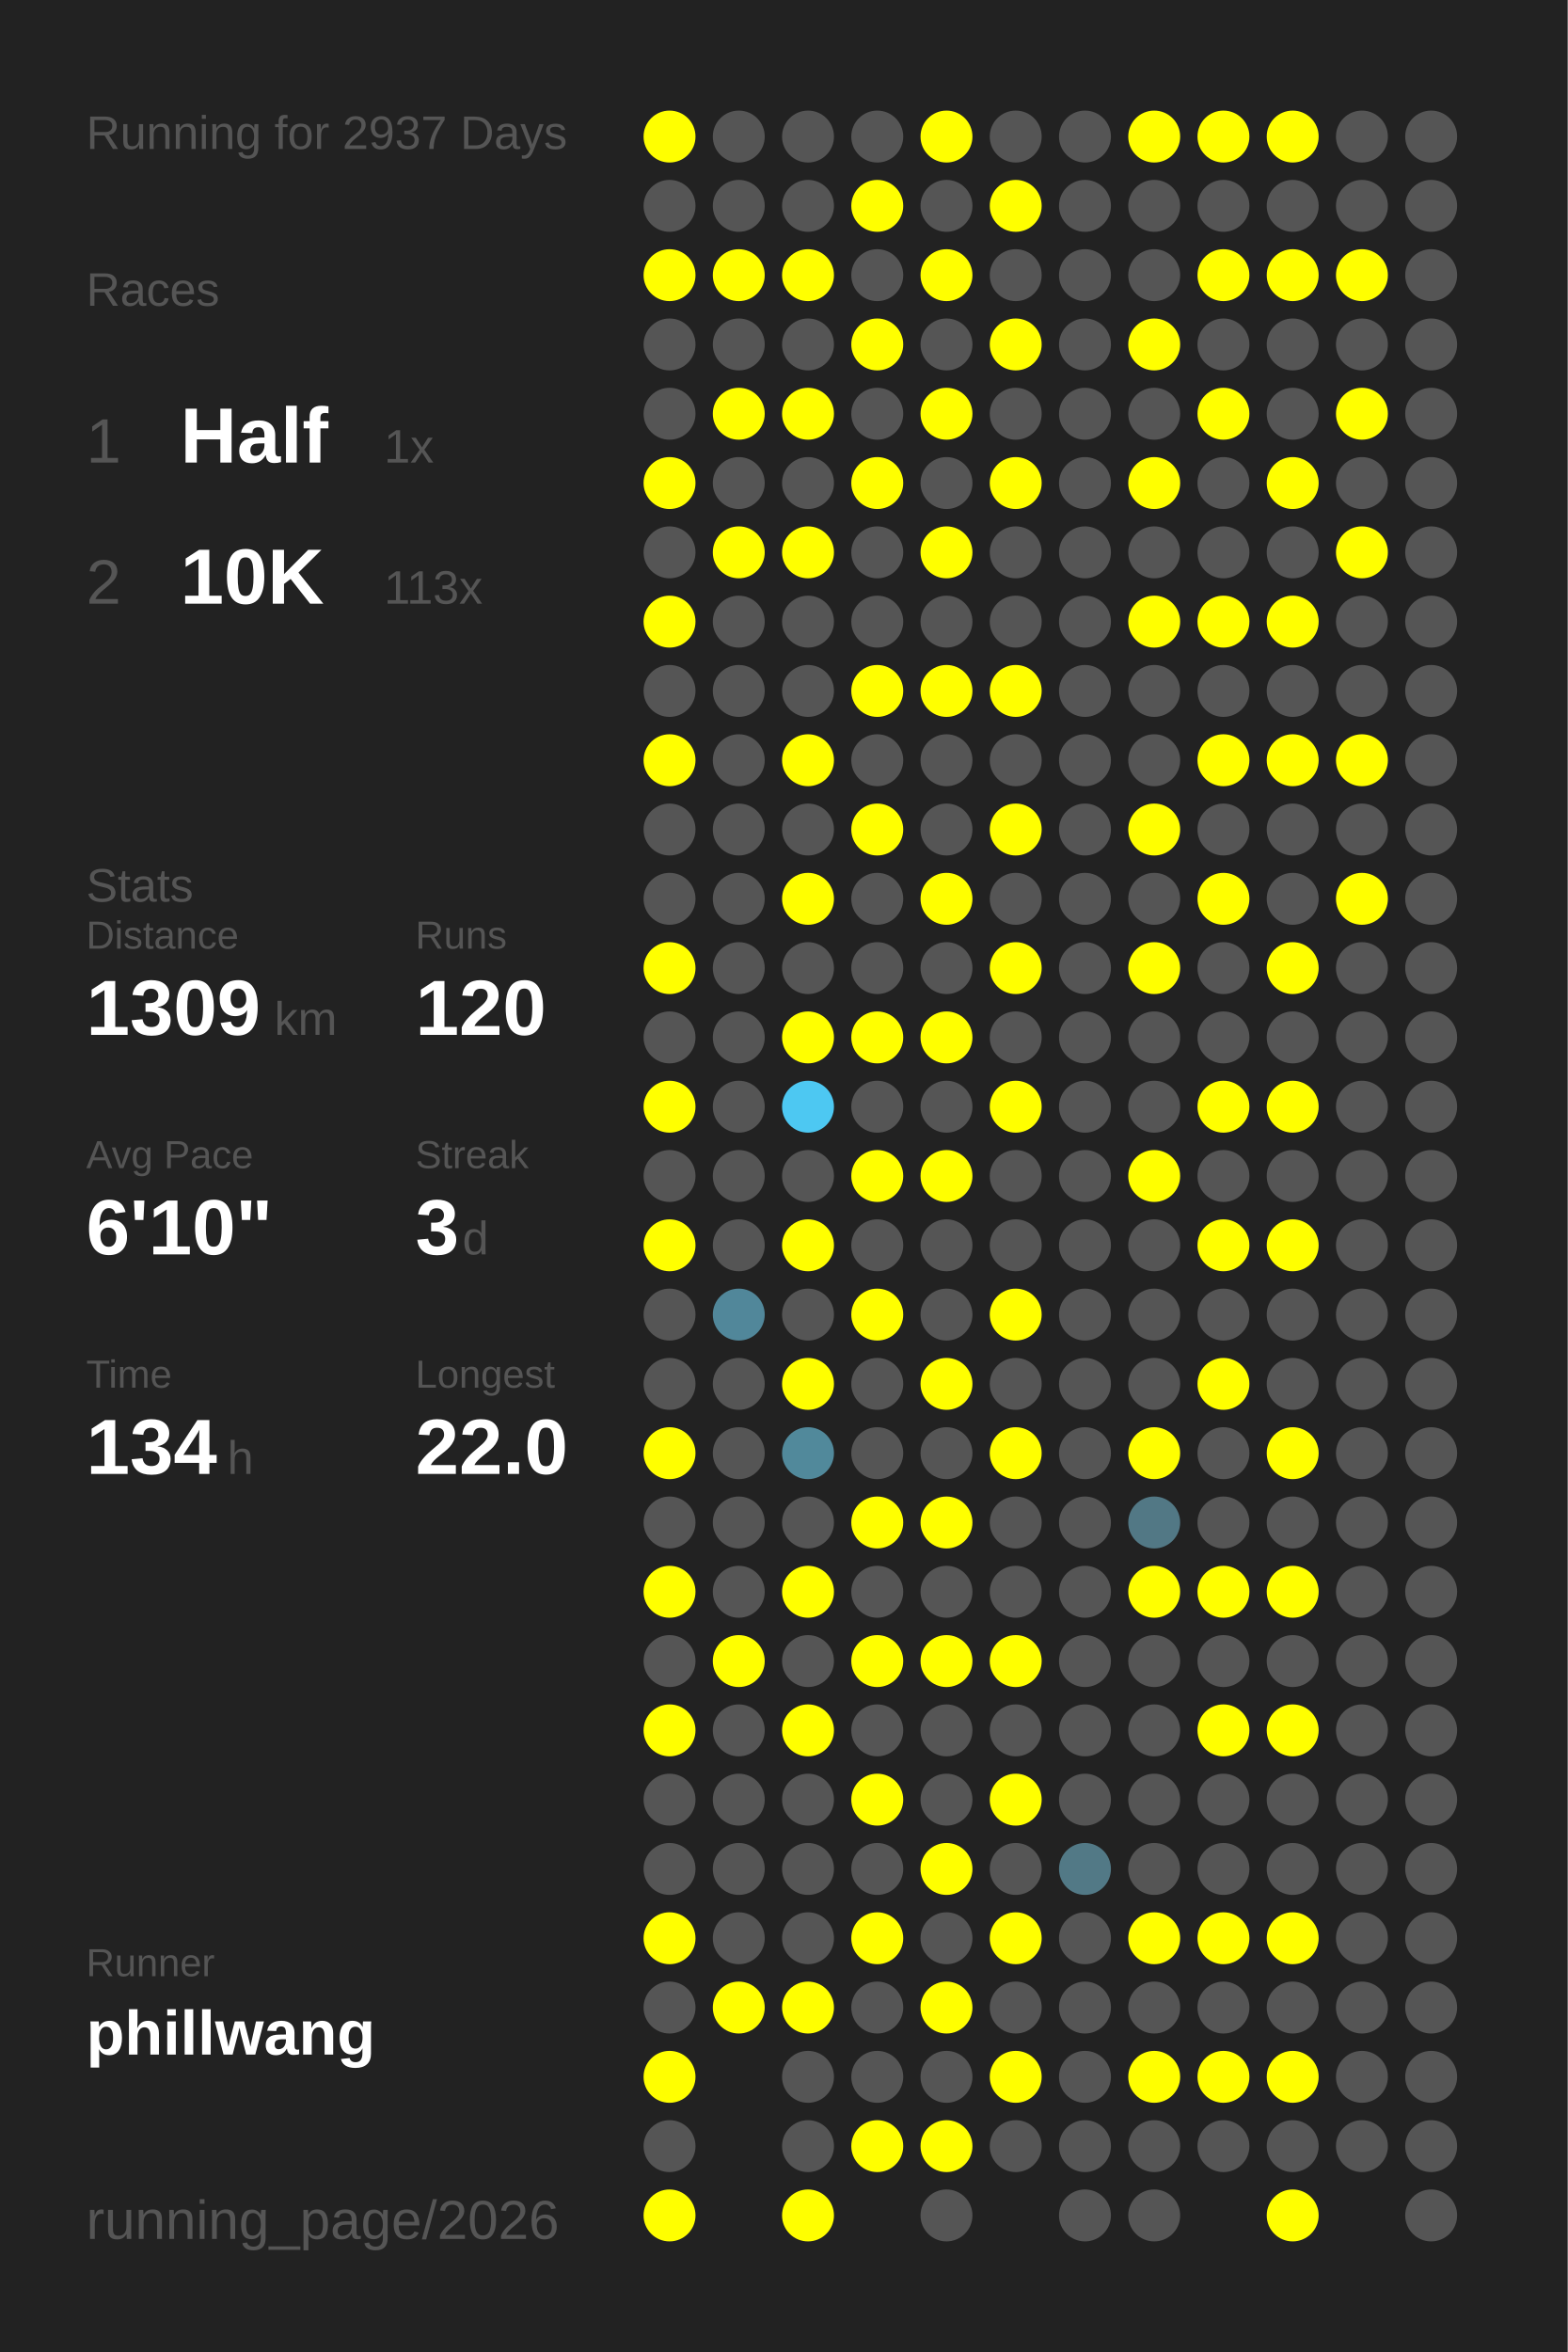
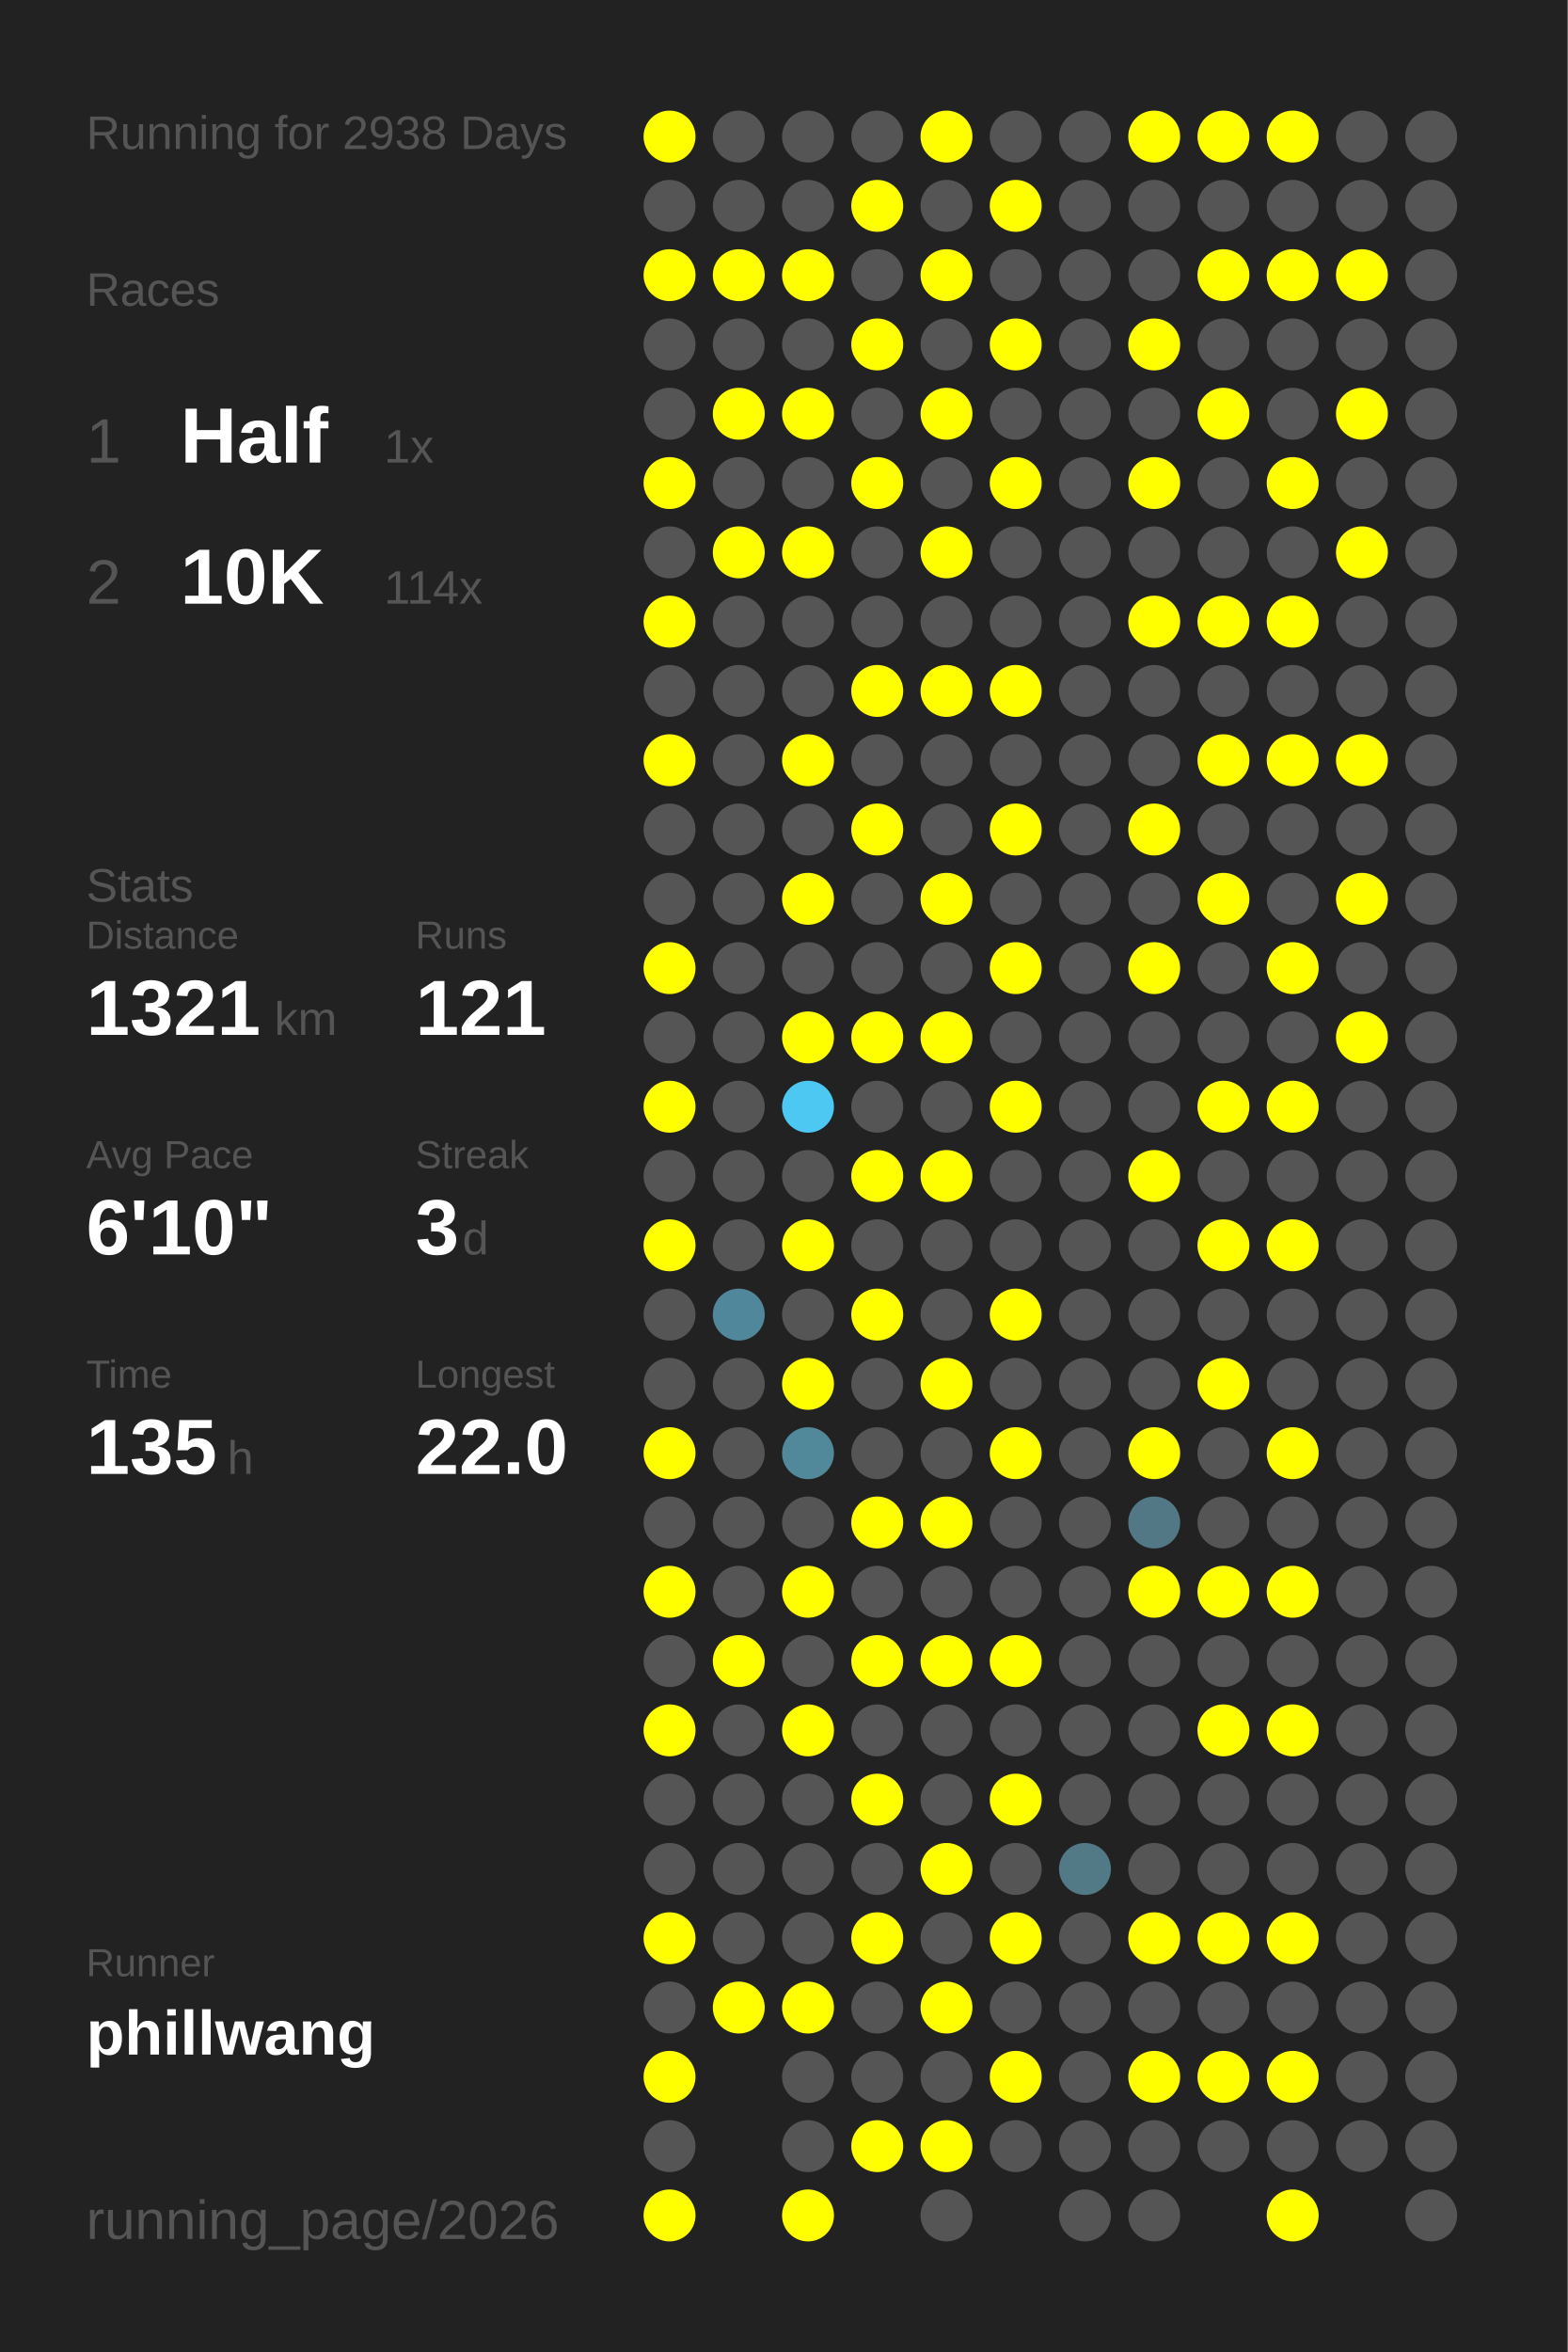
<svg xmlns="http://www.w3.org/2000/svg" baseProfile="full" height="300mm" version="1.1" viewBox="0,0,200,300" width="200mm">
  <defs />
  <rect fill="#222222" height="300" width="200" x="0" y="0" />
-   <text fill="#555555" style="font-size:6px; font-family:Arial;" x="11" y="19">Running for 2937 Days</text>
+   <text fill="#555555" style="font-size:6px; font-family:Arial;" x="11" y="19">Running for 2938 Days</text>
  <text fill="#555555" style="font-size:6px; font-family:Arial;" x="11" y="39">Races</text>
  <text fill="#555555" style="font-size:8px; font-family:Arial;" x="11" y="59">1</text>
  <text fill="#FFFFFF" style="font-size:10px; font-family:Arial; font-weight:bold;" x="23" y="59">Half</text>
  <text fill="#555555" style="font-size:6px; font-family:Arial;" x="49" y="59">1x</text>
  <text fill="#555555" style="font-size:8px; font-family:Arial;" x="11" y="77">2</text>
  <text fill="#FFFFFF" style="font-size:10px; font-family:Arial; font-weight:bold;" x="23" y="77">10K</text>
-   <text fill="#555555" style="font-size:6px; font-family:Arial;" x="49" y="77">113x</text>
+   <text fill="#555555" style="font-size:6px; font-family:Arial;" x="49" y="77">114x</text>
  <text fill="#555555" style="font-size:6px; font-family:Arial;" x="11" y="115">Stats</text>
  <text fill="#555555" style="font-size:5px; font-family:Arial;" x="11" y="121">Distance</text>
-   <text fill="#FFFFFF" style="font-size:10px; font-family:Arial; font-weight:bold;" x="11" y="132">1309</text>
+   <text fill="#FFFFFF" style="font-size:10px; font-family:Arial; font-weight:bold;" x="11" y="132">1321</text>
  <text fill="#555555" style="font-size:6px; font-family:Arial;" x="35" y="132">km</text>
  <text fill="#555555" style="font-size:5px; font-family:Arial;" x="53" y="121">Runs</text>
-   <text fill="#FFFFFF" style="font-size:10px; font-family:Arial; font-weight:bold;" x="53" y="132">120</text>
+   <text fill="#FFFFFF" style="font-size:10px; font-family:Arial; font-weight:bold;" x="53" y="132">121</text>
  <text fill="#555555" style="font-size:5px; font-family:Arial;" x="11" y="149">Avg Pace</text>
  <text fill="#FFFFFF" style="font-size:10px; font-family:Arial; font-weight:bold;" x="11" y="160">6'10"</text>
  <text fill="#555555" style="font-size:5px; font-family:Arial;" x="53" y="149">Streak</text>
  <text fill="#FFFFFF" style="font-size:10px; font-family:Arial; font-weight:bold;" x="53" y="160">3</text>
  <text fill="#555555" style="font-size:6px; font-family:Arial;" x="59" y="160">d</text>
  <text fill="#555555" style="font-size:5px; font-family:Arial;" x="11" y="177">Time</text>
-   <text fill="#FFFFFF" style="font-size:10px; font-family:Arial; font-weight:bold;" x="11" y="188">134</text>
+   <text fill="#FFFFFF" style="font-size:10px; font-family:Arial; font-weight:bold;" x="11" y="188">135</text>
  <text fill="#555555" style="font-size:6px; font-family:Arial;" x="29" y="188">h</text>
  <text fill="#555555" style="font-size:5px; font-family:Arial;" x="53" y="177">Longest</text>
  <text fill="#FFFFFF" style="font-size:10px; font-family:Arial; font-weight:bold;" x="53" y="188">22.0</text>
  <text fill="#555555" style="font-size:5px; font-family:Arial;" x="11" y="252.065">Runner</text>
  <text fill="#FFFFFF" style="font-size:8px; font-family:Arial; font-weight:bold;" x="11" y="262.065">phillwang</text>
  <text fill="#555555" style="font-size:7px; font-family:Arial;" x="11" y="285.581">running_page/2026</text>
  <circle cx="85.417" cy="17.419" fill="#FFFF00" r="3.312" />
  <circle cx="85.417" cy="26.258" fill="#555555" r="3.312" />
  <circle cx="85.417" cy="35.097" fill="#FFFF00" r="3.312" />
  <circle cx="85.417" cy="43.935" fill="#555555" r="3.312" />
  <circle cx="85.417" cy="52.774" fill="#555555" r="3.312" />
  <circle cx="85.417" cy="61.613" fill="#FFFF00" r="3.312" />
  <circle cx="85.417" cy="70.452" fill="#555555" r="3.312" />
  <circle cx="85.417" cy="79.29" fill="#FFFF00" r="3.312" />
  <circle cx="85.417" cy="88.129" fill="#555555" r="3.312" />
  <circle cx="85.417" cy="96.968" fill="#FFFF00" r="3.312" />
  <circle cx="85.417" cy="105.806" fill="#555555" r="3.312" />
  <circle cx="85.417" cy="114.645" fill="#555555" r="3.312" />
  <circle cx="85.417" cy="123.484" fill="#FFFF00" r="3.312" />
  <circle cx="85.417" cy="132.323" fill="#555555" r="3.312" />
  <circle cx="85.417" cy="141.161" fill="#FFFF00" r="3.312" />
  <circle cx="85.417" cy="150" fill="#555555" r="3.312" />
  <circle cx="85.417" cy="158.839" fill="#FFFF00" r="3.312" />
  <circle cx="85.417" cy="167.677" fill="#555555" r="3.312" />
  <circle cx="85.417" cy="176.516" fill="#555555" r="3.312" />
  <circle cx="85.417" cy="185.355" fill="#FFFF00" r="3.312" />
  <circle cx="85.417" cy="194.194" fill="#555555" r="3.312" />
  <circle cx="85.417" cy="203.032" fill="#FFFF00" r="3.312" />
  <circle cx="85.417" cy="211.871" fill="#555555" r="3.312" />
  <circle cx="85.417" cy="220.71" fill="#FFFF00" r="3.312" />
  <circle cx="85.417" cy="229.548" fill="#555555" r="3.312" />
  <circle cx="85.417" cy="238.387" fill="#555555" r="3.312" />
  <circle cx="85.417" cy="247.226" fill="#FFFF00" r="3.312" />
  <circle cx="85.417" cy="256.065" fill="#555555" r="3.312" />
  <circle cx="85.417" cy="264.903" fill="#FFFF00" r="3.312" />
  <circle cx="85.417" cy="273.742" fill="#555555" r="3.312" />
  <circle cx="85.417" cy="282.581" fill="#FFFF00" r="3.312" />
  <circle cx="94.25" cy="17.419" fill="#555555" r="3.312" />
  <circle cx="94.25" cy="26.258" fill="#555555" r="3.312" />
  <circle cx="94.25" cy="35.097" fill="#FFFF00" r="3.312" />
  <circle cx="94.25" cy="43.935" fill="#555555" r="3.312" />
  <circle cx="94.25" cy="52.774" fill="#FFFF00" r="3.312" />
  <circle cx="94.25" cy="61.613" fill="#555555" r="3.312" />
  <circle cx="94.25" cy="70.452" fill="#FFFF00" r="3.312" />
  <circle cx="94.25" cy="79.29" fill="#555555" r="3.312" />
  <circle cx="94.25" cy="88.129" fill="#555555" r="3.312" />
  <circle cx="94.25" cy="96.968" fill="#555555" r="3.312" />
  <circle cx="94.25" cy="105.806" fill="#555555" r="3.312" />
  <circle cx="94.25" cy="114.645" fill="#555555" r="3.312" />
  <circle cx="94.25" cy="123.484" fill="#555555" r="3.312" />
  <circle cx="94.25" cy="132.323" fill="#555555" r="3.312" />
  <circle cx="94.25" cy="141.161" fill="#555555" r="3.312" />
  <circle cx="94.25" cy="150" fill="#555555" r="3.312" />
  <circle cx="94.25" cy="158.839" fill="#555555" r="3.312" />
  <circle cx="94.25" cy="167.677" fill="#51879a" r="3.312" />
  <circle cx="94.25" cy="176.516" fill="#555555" r="3.312" />
  <circle cx="94.25" cy="185.355" fill="#555555" r="3.312" />
  <circle cx="94.25" cy="194.194" fill="#555555" r="3.312" />
  <circle cx="94.25" cy="203.032" fill="#555555" r="3.312" />
  <circle cx="94.25" cy="211.871" fill="#FFFF00" r="3.312" />
  <circle cx="94.25" cy="220.71" fill="#555555" r="3.312" />
  <circle cx="94.25" cy="229.548" fill="#555555" r="3.312" />
  <circle cx="94.25" cy="238.387" fill="#555555" r="3.312" />
  <circle cx="94.25" cy="247.226" fill="#555555" r="3.312" />
  <circle cx="94.25" cy="256.065" fill="#FFFF00" r="3.312" />
  <circle cx="103.083" cy="17.419" fill="#555555" r="3.312" />
  <circle cx="103.083" cy="26.258" fill="#555555" r="3.312" />
  <circle cx="103.083" cy="35.097" fill="#FFFF00" r="3.312" />
  <circle cx="103.083" cy="43.935" fill="#555555" r="3.312" />
  <circle cx="103.083" cy="52.774" fill="#FFFF00" r="3.312" />
  <circle cx="103.083" cy="61.613" fill="#555555" r="3.312" />
  <circle cx="103.083" cy="70.452" fill="#FFFF00" r="3.312" />
  <circle cx="103.083" cy="79.29" fill="#555555" r="3.312" />
  <circle cx="103.083" cy="88.129" fill="#555555" r="3.312" />
  <circle cx="103.083" cy="96.968" fill="#FFFF00" r="3.312" />
  <circle cx="103.083" cy="105.806" fill="#555555" r="3.312" />
  <circle cx="103.083" cy="114.645" fill="#FFFF00" r="3.312" />
  <circle cx="103.083" cy="123.484" fill="#555555" r="3.312" />
  <circle cx="103.083" cy="132.323" fill="#FFFF00" r="3.312" />
  <circle cx="103.083" cy="141.161" fill="#4dc8f2" r="3.312" />
  <circle cx="103.083" cy="150" fill="#555555" r="3.312" />
  <circle cx="103.083" cy="158.839" fill="#FFFF00" r="3.312" />
  <circle cx="103.083" cy="167.677" fill="#555555" r="3.312" />
  <circle cx="103.083" cy="176.516" fill="#FFFF00" r="3.312" />
  <circle cx="103.083" cy="185.355" fill="#51899b" r="3.312" />
  <circle cx="103.083" cy="194.194" fill="#555555" r="3.312" />
  <circle cx="103.083" cy="203.032" fill="#FFFF00" r="3.312" />
  <circle cx="103.083" cy="211.871" fill="#555555" r="3.312" />
  <circle cx="103.083" cy="220.71" fill="#FFFF00" r="3.312" />
  <circle cx="103.083" cy="229.548" fill="#555555" r="3.312" />
  <circle cx="103.083" cy="238.387" fill="#555555" r="3.312" />
  <circle cx="103.083" cy="247.226" fill="#555555" r="3.312" />
  <circle cx="103.083" cy="256.065" fill="#FFFF00" r="3.312" />
  <circle cx="103.083" cy="264.903" fill="#555555" r="3.312" />
  <circle cx="103.083" cy="273.742" fill="#555555" r="3.312" />
  <circle cx="103.083" cy="282.581" fill="#FFFF00" r="3.312" />
  <circle cx="111.917" cy="17.419" fill="#555555" r="3.312" />
  <circle cx="111.917" cy="26.258" fill="#FFFF00" r="3.312" />
  <circle cx="111.917" cy="35.097" fill="#555555" r="3.312" />
  <circle cx="111.917" cy="43.935" fill="#FFFF00" r="3.312" />
  <circle cx="111.917" cy="52.774" fill="#555555" r="3.312" />
  <circle cx="111.917" cy="61.613" fill="#FFFF00" r="3.312" />
  <circle cx="111.917" cy="70.452" fill="#555555" r="3.312" />
  <circle cx="111.917" cy="79.29" fill="#555555" r="3.312" />
  <circle cx="111.917" cy="88.129" fill="#FFFF00" r="3.312" />
  <circle cx="111.917" cy="96.968" fill="#555555" r="3.312" />
  <circle cx="111.917" cy="105.806" fill="#FFFF00" r="3.312" />
  <circle cx="111.917" cy="114.645" fill="#555555" r="3.312" />
  <circle cx="111.917" cy="123.484" fill="#555555" r="3.312" />
  <circle cx="111.917" cy="132.323" fill="#FFFF00" r="3.312" />
  <circle cx="111.917" cy="141.161" fill="#555555" r="3.312" />
  <circle cx="111.917" cy="150" fill="#FFFF00" r="3.312" />
  <circle cx="111.917" cy="158.839" fill="#555555" r="3.312" />
  <circle cx="111.917" cy="167.677" fill="#FFFF00" r="3.312" />
  <circle cx="111.917" cy="176.516" fill="#555555" r="3.312" />
  <circle cx="111.917" cy="185.355" fill="#555555" r="3.312" />
  <circle cx="111.917" cy="194.194" fill="#FFFF00" r="3.312" />
  <circle cx="111.917" cy="203.032" fill="#555555" r="3.312" />
  <circle cx="111.917" cy="211.871" fill="#FFFF00" r="3.312" />
  <circle cx="111.917" cy="220.71" fill="#555555" r="3.312" />
  <circle cx="111.917" cy="229.548" fill="#FFFF00" r="3.312" />
  <circle cx="111.917" cy="238.387" fill="#555555" r="3.312" />
  <circle cx="111.917" cy="247.226" fill="#FFFF00" r="3.312" />
  <circle cx="111.917" cy="256.065" fill="#555555" r="3.312" />
  <circle cx="111.917" cy="264.903" fill="#555555" r="3.312" />
  <circle cx="111.917" cy="273.742" fill="#FFFF00" r="3.312" />
  <circle cx="120.75" cy="17.419" fill="#FFFF00" r="3.312" />
  <circle cx="120.75" cy="26.258" fill="#555555" r="3.312" />
  <circle cx="120.75" cy="35.097" fill="#FFFF00" r="3.312" />
  <circle cx="120.75" cy="43.935" fill="#555555" r="3.312" />
  <circle cx="120.75" cy="52.774" fill="#FFFF00" r="3.312" />
  <circle cx="120.75" cy="61.613" fill="#555555" r="3.312" />
  <circle cx="120.75" cy="70.452" fill="#FFFF00" r="3.312" />
  <circle cx="120.75" cy="79.29" fill="#555555" r="3.312" />
  <circle cx="120.75" cy="88.129" fill="#FFFF00" r="3.312" />
  <circle cx="120.75" cy="96.968" fill="#555555" r="3.312" />
  <circle cx="120.75" cy="105.806" fill="#555555" r="3.312" />
  <circle cx="120.75" cy="114.645" fill="#FFFF00" r="3.312" />
  <circle cx="120.75" cy="123.484" fill="#555555" r="3.312" />
  <circle cx="120.75" cy="132.323" fill="#FFFF00" r="3.312" />
  <circle cx="120.75" cy="141.161" fill="#555555" r="3.312" />
  <circle cx="120.75" cy="150" fill="#FFFF00" r="3.312" />
  <circle cx="120.75" cy="158.839" fill="#555555" r="3.312" />
  <circle cx="120.75" cy="167.677" fill="#555555" r="3.312" />
  <circle cx="120.75" cy="176.516" fill="#FFFF00" r="3.312" />
  <circle cx="120.75" cy="185.355" fill="#555555" r="3.312" />
  <circle cx="120.75" cy="194.194" fill="#FFFF00" r="3.312" />
  <circle cx="120.75" cy="203.032" fill="#555555" r="3.312" />
  <circle cx="120.75" cy="211.871" fill="#FFFF00" r="3.312" />
  <circle cx="120.75" cy="220.71" fill="#555555" r="3.312" />
  <circle cx="120.75" cy="229.548" fill="#555555" r="3.312" />
  <circle cx="120.75" cy="238.387" fill="#FFFF00" r="3.312" />
  <circle cx="120.75" cy="247.226" fill="#555555" r="3.312" />
  <circle cx="120.75" cy="256.065" fill="#FFFF00" r="3.312" />
  <circle cx="120.75" cy="264.903" fill="#555555" r="3.312" />
  <circle cx="120.75" cy="273.742" fill="#FFFF00" r="3.312" />
  <circle cx="120.75" cy="282.581" fill="#555555" r="3.312" />
  <circle cx="129.583" cy="17.419" fill="#555555" r="3.312" />
  <circle cx="129.583" cy="26.258" fill="#FFFF00" r="3.312" />
  <circle cx="129.583" cy="35.097" fill="#555555" r="3.312" />
  <circle cx="129.583" cy="43.935" fill="#FFFF00" r="3.312" />
  <circle cx="129.583" cy="52.774" fill="#555555" r="3.312" />
  <circle cx="129.583" cy="61.613" fill="#FFFF00" r="3.312" />
  <circle cx="129.583" cy="70.452" fill="#555555" r="3.312" />
  <circle cx="129.583" cy="79.29" fill="#555555" r="3.312" />
  <circle cx="129.583" cy="88.129" fill="#FFFF00" r="3.312" />
  <circle cx="129.583" cy="96.968" fill="#555555" r="3.312" />
  <circle cx="129.583" cy="105.806" fill="#FFFF00" r="3.312" />
  <circle cx="129.583" cy="114.645" fill="#555555" r="3.312" />
  <circle cx="129.583" cy="123.484" fill="#FFFF00" r="3.312" />
  <circle cx="129.583" cy="132.323" fill="#555555" r="3.312" />
  <circle cx="129.583" cy="141.161" fill="#FFFF00" r="3.312" />
  <circle cx="129.583" cy="150" fill="#555555" r="3.312" />
  <circle cx="129.583" cy="158.839" fill="#555555" r="3.312" />
  <circle cx="129.583" cy="167.677" fill="#FFFF00" r="3.312" />
  <circle cx="129.583" cy="176.516" fill="#555555" r="3.312" />
  <circle cx="129.583" cy="185.355" fill="#FFFF00" r="3.312" />
  <circle cx="129.583" cy="194.194" fill="#555555" r="3.312" />
  <circle cx="129.583" cy="203.032" fill="#555555" r="3.312" />
  <circle cx="129.583" cy="211.871" fill="#FFFF00" r="3.312" />
  <circle cx="129.583" cy="220.71" fill="#555555" r="3.312" />
  <circle cx="129.583" cy="229.548" fill="#FFFF00" r="3.312" />
  <circle cx="129.583" cy="238.387" fill="#555555" r="3.312" />
  <circle cx="129.583" cy="247.226" fill="#FFFF00" r="3.312" />
  <circle cx="129.583" cy="256.065" fill="#555555" r="3.312" />
  <circle cx="129.583" cy="264.903" fill="#FFFF00" r="3.312" />
  <circle cx="129.583" cy="273.742" fill="#555555" r="3.312" />
  <circle cx="138.417" cy="17.419" fill="#555555" r="3.312" />
  <circle cx="138.417" cy="26.258" fill="#555555" r="3.312" />
  <circle cx="138.417" cy="35.097" fill="#555555" r="3.312" />
  <circle cx="138.417" cy="43.935" fill="#555555" r="3.312" />
  <circle cx="138.417" cy="52.774" fill="#555555" r="3.312" />
  <circle cx="138.417" cy="61.613" fill="#555555" r="3.312" />
  <circle cx="138.417" cy="70.452" fill="#555555" r="3.312" />
  <circle cx="138.417" cy="79.29" fill="#555555" r="3.312" />
  <circle cx="138.417" cy="88.129" fill="#555555" r="3.312" />
  <circle cx="138.417" cy="96.968" fill="#555555" r="3.312" />
  <circle cx="138.417" cy="105.806" fill="#555555" r="3.312" />
  <circle cx="138.417" cy="114.645" fill="#555555" r="3.312" />
  <circle cx="138.417" cy="123.484" fill="#555555" r="3.312" />
  <circle cx="138.417" cy="132.323" fill="#555555" r="3.312" />
  <circle cx="138.417" cy="141.161" fill="#555555" r="3.312" />
  <circle cx="138.417" cy="150" fill="#555555" r="3.312" />
  <circle cx="138.417" cy="158.839" fill="#555555" r="3.312" />
  <circle cx="138.417" cy="167.677" fill="#555555" r="3.312" />
  <circle cx="138.417" cy="176.516" fill="#555555" r="3.312" />
  <circle cx="138.417" cy="185.355" fill="#555555" r="3.312" />
  <circle cx="138.417" cy="194.194" fill="#555555" r="3.312" />
  <circle cx="138.417" cy="203.032" fill="#555555" r="3.312" />
  <circle cx="138.417" cy="211.871" fill="#555555" r="3.312" />
  <circle cx="138.417" cy="220.71" fill="#555555" r="3.312" />
  <circle cx="138.417" cy="229.548" fill="#555555" r="3.312" />
  <circle cx="138.417" cy="238.387" fill="#527986" r="3.312" />
  <circle cx="138.417" cy="247.226" fill="#555555" r="3.312" />
  <circle cx="138.417" cy="256.065" fill="#555555" r="3.312" />
  <circle cx="138.417" cy="264.903" fill="#555555" r="3.312" />
  <circle cx="138.417" cy="273.742" fill="#555555" r="3.312" />
  <circle cx="138.417" cy="282.581" fill="#555555" r="3.312" />
  <circle cx="147.25" cy="17.419" fill="#FFFF00" r="3.312" />
  <circle cx="147.25" cy="26.258" fill="#555555" r="3.312" />
  <circle cx="147.25" cy="35.097" fill="#555555" r="3.312" />
  <circle cx="147.25" cy="43.935" fill="#FFFF00" r="3.312" />
  <circle cx="147.25" cy="52.774" fill="#555555" r="3.312" />
  <circle cx="147.25" cy="61.613" fill="#FFFF00" r="3.312" />
  <circle cx="147.25" cy="70.452" fill="#555555" r="3.312" />
  <circle cx="147.25" cy="79.29" fill="#FFFF00" r="3.312" />
  <circle cx="147.25" cy="88.129" fill="#555555" r="3.312" />
  <circle cx="147.25" cy="96.968" fill="#555555" r="3.312" />
  <circle cx="147.25" cy="105.806" fill="#FFFF00" r="3.312" />
  <circle cx="147.25" cy="114.645" fill="#555555" r="3.312" />
  <circle cx="147.25" cy="123.484" fill="#FFFF00" r="3.312" />
  <circle cx="147.25" cy="132.323" fill="#555555" r="3.312" />
  <circle cx="147.25" cy="141.161" fill="#555555" r="3.312" />
  <circle cx="147.25" cy="150" fill="#FFFF00" r="3.312" />
  <circle cx="147.25" cy="158.839" fill="#555555" r="3.312" />
  <circle cx="147.25" cy="167.677" fill="#555555" r="3.312" />
  <circle cx="147.25" cy="176.516" fill="#555555" r="3.312" />
  <circle cx="147.25" cy="185.355" fill="#FFFF00" r="3.312" />
  <circle cx="147.25" cy="194.194" fill="#527885" r="3.312" />
  <circle cx="147.25" cy="203.032" fill="#FFFF00" r="3.312" />
  <circle cx="147.25" cy="211.871" fill="#555555" r="3.312" />
  <circle cx="147.25" cy="220.71" fill="#555555" r="3.312" />
  <circle cx="147.25" cy="229.548" fill="#555555" r="3.312" />
  <circle cx="147.25" cy="238.387" fill="#555555" r="3.312" />
  <circle cx="147.25" cy="247.226" fill="#FFFF00" r="3.312" />
  <circle cx="147.25" cy="256.065" fill="#555555" r="3.312" />
  <circle cx="147.25" cy="264.903" fill="#FFFF00" r="3.312" />
  <circle cx="147.25" cy="273.742" fill="#555555" r="3.312" />
  <circle cx="147.25" cy="282.581" fill="#555555" r="3.312" />
  <circle cx="156.083" cy="17.419" fill="#FFFF00" r="3.312" />
  <circle cx="156.083" cy="26.258" fill="#555555" r="3.312" />
  <circle cx="156.083" cy="35.097" fill="#FFFF00" r="3.312" />
  <circle cx="156.083" cy="43.935" fill="#555555" r="3.312" />
  <circle cx="156.083" cy="52.774" fill="#FFFF00" r="3.312" />
  <circle cx="156.083" cy="61.613" fill="#555555" r="3.312" />
  <circle cx="156.083" cy="70.452" fill="#555555" r="3.312" />
  <circle cx="156.083" cy="79.29" fill="#FFFF00" r="3.312" />
  <circle cx="156.083" cy="88.129" fill="#555555" r="3.312" />
  <circle cx="156.083" cy="96.968" fill="#FFFF00" r="3.312" />
  <circle cx="156.083" cy="105.806" fill="#555555" r="3.312" />
  <circle cx="156.083" cy="114.645" fill="#FFFF00" r="3.312" />
  <circle cx="156.083" cy="123.484" fill="#555555" r="3.312" />
  <circle cx="156.083" cy="132.323" fill="#555555" r="3.312" />
  <circle cx="156.083" cy="141.161" fill="#FFFF00" r="3.312" />
  <circle cx="156.083" cy="150" fill="#555555" r="3.312" />
  <circle cx="156.083" cy="158.839" fill="#FFFF00" r="3.312" />
  <circle cx="156.083" cy="167.677" fill="#555555" r="3.312" />
  <circle cx="156.083" cy="176.516" fill="#FFFF00" r="3.312" />
  <circle cx="156.083" cy="185.355" fill="#555555" r="3.312" />
  <circle cx="156.083" cy="194.194" fill="#555555" r="3.312" />
  <circle cx="156.083" cy="203.032" fill="#FFFF00" r="3.312" />
  <circle cx="156.083" cy="211.871" fill="#555555" r="3.312" />
  <circle cx="156.083" cy="220.71" fill="#FFFF00" r="3.312" />
  <circle cx="156.083" cy="229.548" fill="#555555" r="3.312" />
  <circle cx="156.083" cy="238.387" fill="#555555" r="3.312" />
  <circle cx="156.083" cy="247.226" fill="#FFFF00" r="3.312" />
  <circle cx="156.083" cy="256.065" fill="#555555" r="3.312" />
  <circle cx="156.083" cy="264.903" fill="#FFFF00" r="3.312" />
  <circle cx="156.083" cy="273.742" fill="#555555" r="3.312" />
  <circle cx="164.917" cy="17.419" fill="#FFFF00" r="3.312" />
  <circle cx="164.917" cy="26.258" fill="#555555" r="3.312" />
  <circle cx="164.917" cy="35.097" fill="#FFFF00" r="3.312" />
  <circle cx="164.917" cy="43.935" fill="#555555" r="3.312" />
  <circle cx="164.917" cy="52.774" fill="#555555" r="3.312" />
  <circle cx="164.917" cy="61.613" fill="#FFFF00" r="3.312" />
  <circle cx="164.917" cy="70.452" fill="#555555" r="3.312" />
  <circle cx="164.917" cy="79.29" fill="#FFFF00" r="3.312" />
  <circle cx="164.917" cy="88.129" fill="#555555" r="3.312" />
  <circle cx="164.917" cy="96.968" fill="#FFFF00" r="3.312" />
  <circle cx="164.917" cy="105.806" fill="#555555" r="3.312" />
  <circle cx="164.917" cy="114.645" fill="#555555" r="3.312" />
  <circle cx="164.917" cy="123.484" fill="#FFFF00" r="3.312" />
  <circle cx="164.917" cy="132.323" fill="#555555" r="3.312" />
  <circle cx="164.917" cy="141.161" fill="#FFFF00" r="3.312" />
  <circle cx="164.917" cy="150" fill="#555555" r="3.312" />
  <circle cx="164.917" cy="158.839" fill="#FFFF00" r="3.312" />
  <circle cx="164.917" cy="167.677" fill="#555555" r="3.312" />
  <circle cx="164.917" cy="176.516" fill="#555555" r="3.312" />
  <circle cx="164.917" cy="185.355" fill="#FFFF00" r="3.312" />
  <circle cx="164.917" cy="194.194" fill="#555555" r="3.312" />
  <circle cx="164.917" cy="203.032" fill="#FFFF00" r="3.312" />
  <circle cx="164.917" cy="211.871" fill="#555555" r="3.312" />
  <circle cx="164.917" cy="220.71" fill="#FFFF00" r="3.312" />
  <circle cx="164.917" cy="229.548" fill="#555555" r="3.312" />
  <circle cx="164.917" cy="238.387" fill="#555555" r="3.312" />
  <circle cx="164.917" cy="247.226" fill="#FFFF00" r="3.312" />
  <circle cx="164.917" cy="256.065" fill="#555555" r="3.312" />
  <circle cx="164.917" cy="264.903" fill="#FFFF00" r="3.312" />
  <circle cx="164.917" cy="273.742" fill="#555555" r="3.312" />
  <circle cx="164.917" cy="282.581" fill="#FFFF00" r="3.312" />
  <circle cx="173.75" cy="17.419" fill="#555555" r="3.312" />
  <circle cx="173.75" cy="26.258" fill="#555555" r="3.312" />
  <circle cx="173.75" cy="35.097" fill="#FFFF00" r="3.312" />
  <circle cx="173.75" cy="43.935" fill="#555555" r="3.312" />
  <circle cx="173.75" cy="52.774" fill="#FFFF00" r="3.312" />
  <circle cx="173.75" cy="61.613" fill="#555555" r="3.312" />
  <circle cx="173.75" cy="70.452" fill="#FFFF00" r="3.312" />
  <circle cx="173.75" cy="79.29" fill="#555555" r="3.312" />
  <circle cx="173.75" cy="88.129" fill="#555555" r="3.312" />
  <circle cx="173.75" cy="96.968" fill="#FFFF00" r="3.312" />
  <circle cx="173.75" cy="105.806" fill="#555555" r="3.312" />
  <circle cx="173.75" cy="114.645" fill="#FFFF00" r="3.312" />
  <circle cx="173.75" cy="123.484" fill="#555555" r="3.312" />
-   <circle cx="173.75" cy="132.323" fill="#555555" r="3.312" />
+   <circle cx="173.75" cy="132.323" fill="#FFFF00" r="3.312" />
  <circle cx="173.75" cy="141.161" fill="#555555" r="3.312" />
  <circle cx="173.75" cy="150" fill="#555555" r="3.312" />
  <circle cx="173.75" cy="158.839" fill="#555555" r="3.312" />
  <circle cx="173.75" cy="167.677" fill="#555555" r="3.312" />
  <circle cx="173.75" cy="176.516" fill="#555555" r="3.312" />
  <circle cx="173.75" cy="185.355" fill="#555555" r="3.312" />
  <circle cx="173.75" cy="194.194" fill="#555555" r="3.312" />
  <circle cx="173.75" cy="203.032" fill="#555555" r="3.312" />
  <circle cx="173.75" cy="211.871" fill="#555555" r="3.312" />
  <circle cx="173.75" cy="220.71" fill="#555555" r="3.312" />
  <circle cx="173.75" cy="229.548" fill="#555555" r="3.312" />
  <circle cx="173.75" cy="238.387" fill="#555555" r="3.312" />
  <circle cx="173.75" cy="247.226" fill="#555555" r="3.312" />
  <circle cx="173.75" cy="256.065" fill="#555555" r="3.312" />
  <circle cx="173.75" cy="264.903" fill="#555555" r="3.312" />
  <circle cx="173.75" cy="273.742" fill="#555555" r="3.312" />
  <circle cx="182.583" cy="17.419" fill="#555555" r="3.312" />
  <circle cx="182.583" cy="26.258" fill="#555555" r="3.312" />
  <circle cx="182.583" cy="35.097" fill="#555555" r="3.312" />
  <circle cx="182.583" cy="43.935" fill="#555555" r="3.312" />
  <circle cx="182.583" cy="52.774" fill="#555555" r="3.312" />
  <circle cx="182.583" cy="61.613" fill="#555555" r="3.312" />
  <circle cx="182.583" cy="70.452" fill="#555555" r="3.312" />
  <circle cx="182.583" cy="79.29" fill="#555555" r="3.312" />
  <circle cx="182.583" cy="88.129" fill="#555555" r="3.312" />
  <circle cx="182.583" cy="96.968" fill="#555555" r="3.312" />
  <circle cx="182.583" cy="105.806" fill="#555555" r="3.312" />
  <circle cx="182.583" cy="114.645" fill="#555555" r="3.312" />
  <circle cx="182.583" cy="123.484" fill="#555555" r="3.312" />
  <circle cx="182.583" cy="132.323" fill="#555555" r="3.312" />
  <circle cx="182.583" cy="141.161" fill="#555555" r="3.312" />
  <circle cx="182.583" cy="150" fill="#555555" r="3.312" />
  <circle cx="182.583" cy="158.839" fill="#555555" r="3.312" />
  <circle cx="182.583" cy="167.677" fill="#555555" r="3.312" />
  <circle cx="182.583" cy="176.516" fill="#555555" r="3.312" />
  <circle cx="182.583" cy="185.355" fill="#555555" r="3.312" />
  <circle cx="182.583" cy="194.194" fill="#555555" r="3.312" />
  <circle cx="182.583" cy="203.032" fill="#555555" r="3.312" />
  <circle cx="182.583" cy="211.871" fill="#555555" r="3.312" />
  <circle cx="182.583" cy="220.71" fill="#555555" r="3.312" />
  <circle cx="182.583" cy="229.548" fill="#555555" r="3.312" />
  <circle cx="182.583" cy="238.387" fill="#555555" r="3.312" />
  <circle cx="182.583" cy="247.226" fill="#555555" r="3.312" />
  <circle cx="182.583" cy="256.065" fill="#555555" r="3.312" />
  <circle cx="182.583" cy="264.903" fill="#555555" r="3.312" />
  <circle cx="182.583" cy="273.742" fill="#555555" r="3.312" />
  <circle cx="182.583" cy="282.581" fill="#555555" r="3.312" />
</svg>
